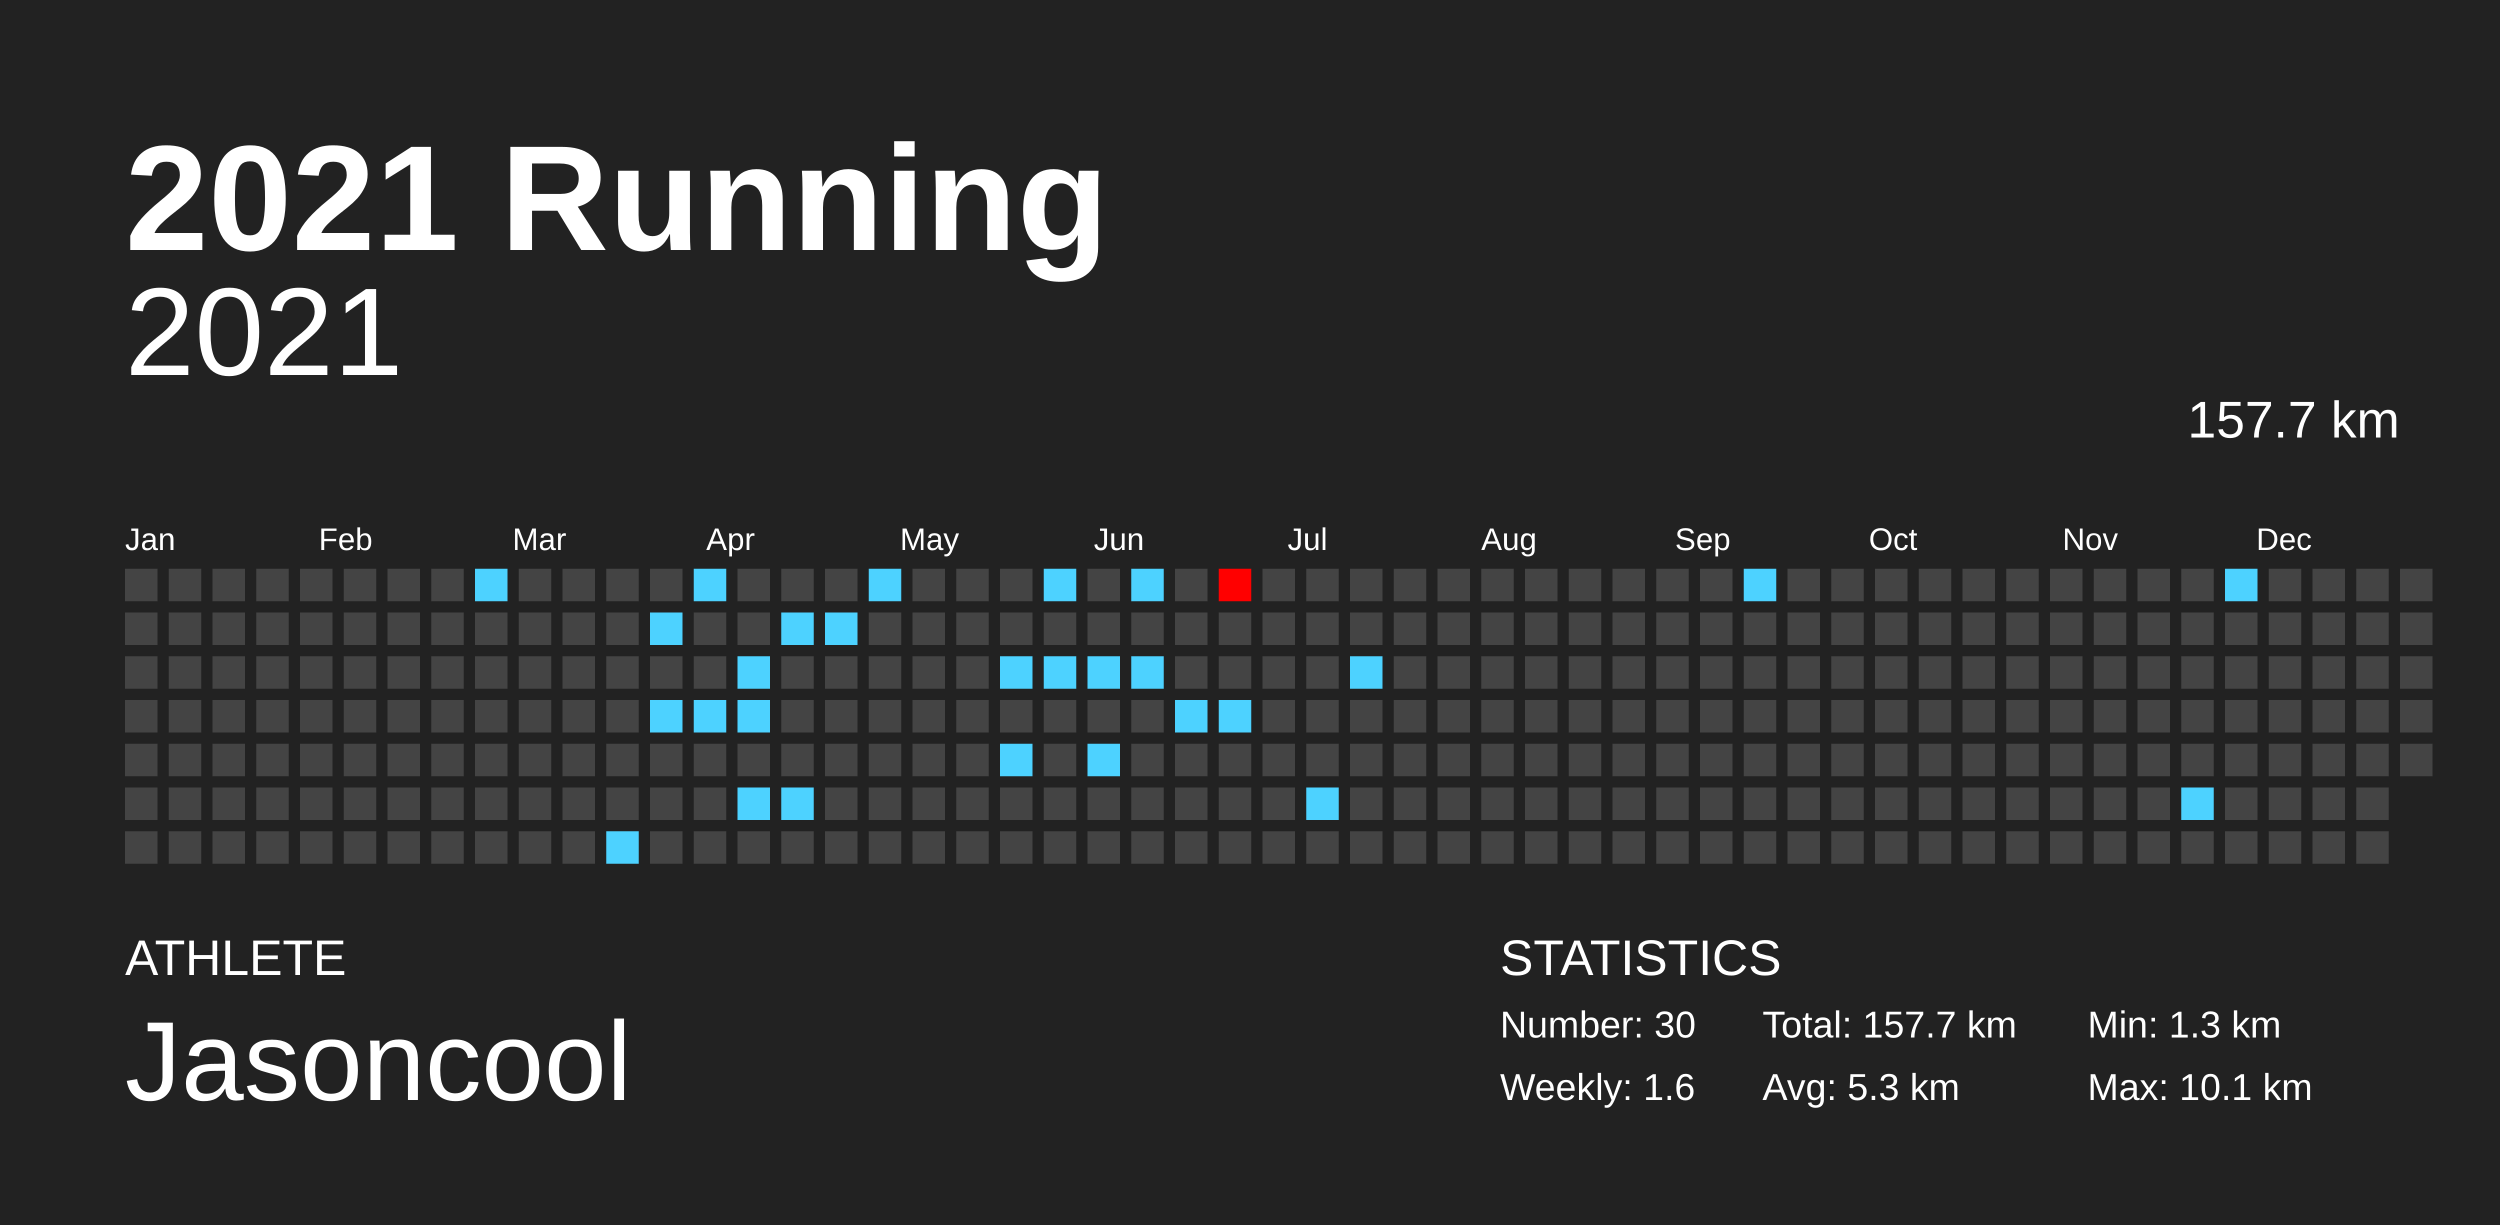
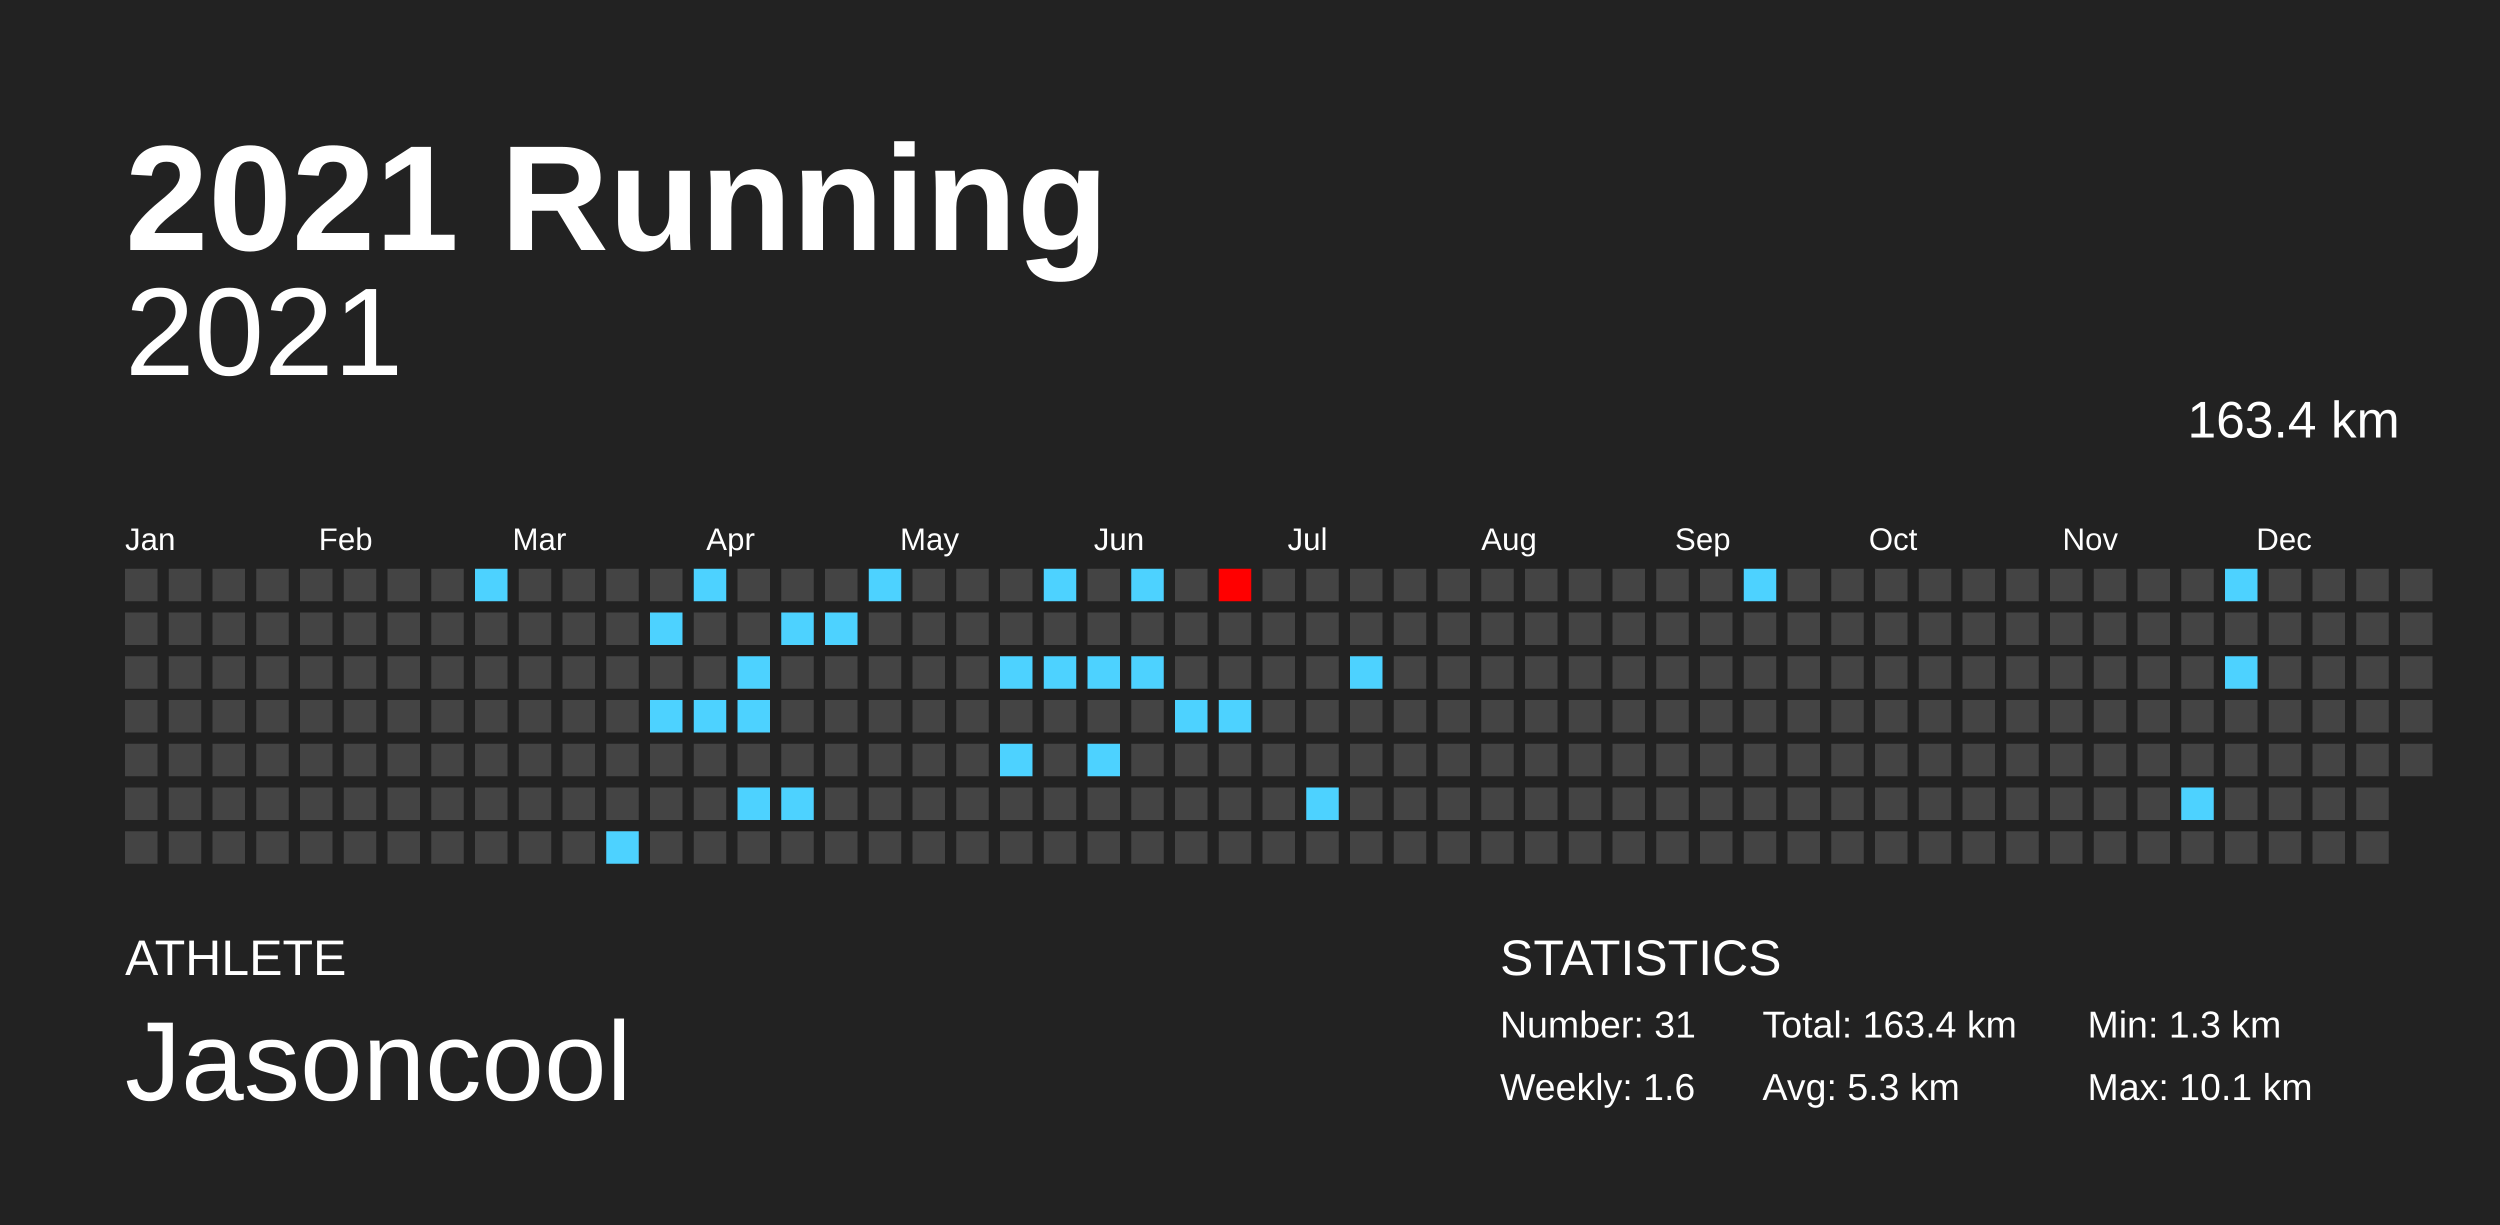
<svg xmlns="http://www.w3.org/2000/svg" baseProfile="full" height="98mm" version="1.1" viewBox="0,0,200,98" width="200mm">
  <defs />
  <rect fill="#222222" height="98" width="200" x="0" y="0" />
  <text fill="#FFFFFF" style="font-size:12px; font-family:Arial; font-weight:bold;" x="10" y="20">2021 Running</text>
  <text fill="#FFFFFF" style="font-size:4px; font-family:Arial" x="10" y="78">ATHLETE</text>
  <text fill="#FFFFFF" style="font-size:9px; font-family:Arial" x="10" y="88">Jasoncool</text>
  <text fill="#FFFFFF" style="font-size:4px; font-family:Arial" x="120" y="78">STATISTICS</text>
-   <text fill="#FFFFFF" style="font-size:3px; font-family:Arial" x="120" y="83">Number: 30</text>
+   <text fill="#FFFFFF" style="font-size:3px; font-family:Arial" x="120" y="83">Number: 31</text>
  <text fill="#FFFFFF" style="font-size:3px; font-family:Arial" x="120" y="88">Weekly: 1.6</text>
-   <text fill="#FFFFFF" style="font-size:3px; font-family:Arial" x="141" y="83">Total: 157.7 km</text>
+   <text fill="#FFFFFF" style="font-size:3px; font-family:Arial" x="141" y="83">Total: 163.4 km</text>
  <text fill="#FFFFFF" style="font-size:3px; font-family:Arial" x="141" y="88">Avg: 5.3 km</text>
  <text fill="#FFFFFF" style="font-size:3px; font-family:Arial" x="167" y="83">Min: 1.3 km</text>
  <text fill="#FFFFFF" style="font-size:3px; font-family:Arial" x="167" y="88">Max: 10.1 km</text>
  <text alignment-baseline="hanging" fill="#FFFFFF" style="font-size:10.0px; font-family:Arial;" x="10" y="30">2021</text>
-   <text alignment-baseline="hanging" fill="#FFFFFF" style="font-size:4.125px; font-family:Arial;" x="175" y="35">157.7 km</text>
+   <text alignment-baseline="hanging" fill="#FFFFFF" style="font-size:4.125px; font-family:Arial;" x="175" y="35">163.4 km</text>
  <text fill="#FFFFFF" style="font-size:2.5px; font-family:Arial" x="10.0" y="44">Jan</text>
  <text fill="#FFFFFF" style="font-size:2.5px; font-family:Arial" x="25.5" y="44">Feb</text>
  <text fill="#FFFFFF" style="font-size:2.5px; font-family:Arial" x="41.0" y="44">Mar</text>
  <text fill="#FFFFFF" style="font-size:2.5px; font-family:Arial" x="56.5" y="44">Apr</text>
  <text fill="#FFFFFF" style="font-size:2.5px; font-family:Arial" x="72.0" y="44">May</text>
  <text fill="#FFFFFF" style="font-size:2.5px; font-family:Arial" x="87.5" y="44">Jun</text>
  <text fill="#FFFFFF" style="font-size:2.5px; font-family:Arial" x="103.0" y="44">Jul</text>
  <text fill="#FFFFFF" style="font-size:2.5px; font-family:Arial" x="118.5" y="44">Aug</text>
  <text fill="#FFFFFF" style="font-size:2.5px; font-family:Arial" x="134.0" y="44">Sep</text>
  <text fill="#FFFFFF" style="font-size:2.5px; font-family:Arial" x="149.5" y="44">Oct</text>
  <text fill="#FFFFFF" style="font-size:2.5px; font-family:Arial" x="165.0" y="44">Nov</text>
  <text fill="#FFFFFF" style="font-size:2.5px; font-family:Arial" x="180.5" y="44">Dec</text>
  <rect fill="#444444" height="2.6" width="2.6" x="10.0" y="45.5" />
  <rect fill="#444444" height="2.6" width="2.6" x="10.0" y="49.0" />
  <rect fill="#444444" height="2.6" width="2.6" x="10.0" y="52.5" />
  <rect fill="#444444" height="2.6" width="2.6" x="10.0" y="56.0" />
  <rect fill="#444444" height="2.6" width="2.6" x="10.0" y="59.5" />
  <rect fill="#444444" height="2.6" width="2.6" x="10.0" y="63.0" />
  <rect fill="#444444" height="2.6" width="2.6" x="10.0" y="66.5" />
  <rect fill="#444444" height="2.6" width="2.6" x="13.5" y="45.5" />
  <rect fill="#444444" height="2.6" width="2.6" x="13.5" y="49.0" />
  <rect fill="#444444" height="2.6" width="2.6" x="13.5" y="52.5" />
  <rect fill="#444444" height="2.6" width="2.6" x="13.5" y="56.0" />
  <rect fill="#444444" height="2.6" width="2.6" x="13.5" y="59.5" />
  <rect fill="#444444" height="2.6" width="2.6" x="13.5" y="63.0" />
  <rect fill="#444444" height="2.6" width="2.6" x="13.5" y="66.5" />
  <rect fill="#444444" height="2.6" width="2.6" x="17.0" y="45.5" />
  <rect fill="#444444" height="2.6" width="2.6" x="17.0" y="49.0" />
  <rect fill="#444444" height="2.6" width="2.6" x="17.0" y="52.5" />
  <rect fill="#444444" height="2.6" width="2.6" x="17.0" y="56.0" />
  <rect fill="#444444" height="2.6" width="2.6" x="17.0" y="59.5" />
  <rect fill="#444444" height="2.6" width="2.6" x="17.0" y="63.0" />
  <rect fill="#444444" height="2.6" width="2.6" x="17.0" y="66.5" />
  <rect fill="#444444" height="2.6" width="2.6" x="20.5" y="45.5" />
  <rect fill="#444444" height="2.6" width="2.6" x="20.5" y="49.0" />
  <rect fill="#444444" height="2.6" width="2.6" x="20.5" y="52.5" />
  <rect fill="#444444" height="2.6" width="2.6" x="20.5" y="56.0" />
  <rect fill="#444444" height="2.6" width="2.6" x="20.5" y="59.5" />
  <rect fill="#444444" height="2.6" width="2.6" x="20.5" y="63.0" />
  <rect fill="#444444" height="2.6" width="2.6" x="20.5" y="66.5" />
  <rect fill="#444444" height="2.6" width="2.6" x="24.0" y="45.5" />
  <rect fill="#444444" height="2.6" width="2.6" x="24.0" y="49.0" />
  <rect fill="#444444" height="2.6" width="2.6" x="24.0" y="52.5" />
  <rect fill="#444444" height="2.6" width="2.6" x="24.0" y="56.0" />
  <rect fill="#444444" height="2.6" width="2.6" x="24.0" y="59.5" />
  <rect fill="#444444" height="2.6" width="2.6" x="24.0" y="63.0" />
  <rect fill="#444444" height="2.6" width="2.6" x="24.0" y="66.5" />
  <rect fill="#444444" height="2.6" width="2.6" x="27.5" y="45.5" />
  <rect fill="#444444" height="2.6" width="2.6" x="27.5" y="49.0" />
  <rect fill="#444444" height="2.6" width="2.6" x="27.5" y="52.5" />
  <rect fill="#444444" height="2.6" width="2.6" x="27.5" y="56.0" />
  <rect fill="#444444" height="2.6" width="2.6" x="27.5" y="59.5" />
  <rect fill="#444444" height="2.6" width="2.6" x="27.5" y="63.0" />
  <rect fill="#444444" height="2.6" width="2.6" x="27.5" y="66.5" />
  <rect fill="#444444" height="2.6" width="2.6" x="31.0" y="45.5" />
  <rect fill="#444444" height="2.6" width="2.6" x="31.0" y="49.0" />
  <rect fill="#444444" height="2.6" width="2.6" x="31.0" y="52.5" />
  <rect fill="#444444" height="2.6" width="2.6" x="31.0" y="56.0" />
  <rect fill="#444444" height="2.6" width="2.6" x="31.0" y="59.5" />
  <rect fill="#444444" height="2.6" width="2.6" x="31.0" y="63.0" />
  <rect fill="#444444" height="2.6" width="2.6" x="31.0" y="66.5" />
  <rect fill="#444444" height="2.6" width="2.6" x="34.5" y="45.5" />
  <rect fill="#444444" height="2.6" width="2.6" x="34.5" y="49.0" />
  <rect fill="#444444" height="2.6" width="2.6" x="34.5" y="52.5" />
  <rect fill="#444444" height="2.6" width="2.6" x="34.5" y="56.0" />
  <rect fill="#444444" height="2.6" width="2.6" x="34.5" y="59.5" />
  <rect fill="#444444" height="2.6" width="2.6" x="34.5" y="63.0" />
  <rect fill="#444444" height="2.6" width="2.6" x="34.5" y="66.5" />
  <rect fill="#4dd2ff" height="2.6" width="2.6" x="38.0" y="45.5" />
  <rect fill="#444444" height="2.6" width="2.6" x="38.0" y="49.0" />
  <rect fill="#444444" height="2.6" width="2.6" x="38.0" y="52.5" />
  <rect fill="#444444" height="2.6" width="2.6" x="38.0" y="56.0" />
  <rect fill="#444444" height="2.6" width="2.6" x="38.0" y="59.5" />
  <rect fill="#444444" height="2.6" width="2.6" x="38.0" y="63.0" />
  <rect fill="#444444" height="2.6" width="2.6" x="38.0" y="66.5" />
  <rect fill="#444444" height="2.6" width="2.6" x="41.5" y="45.5" />
  <rect fill="#444444" height="2.6" width="2.6" x="41.5" y="49.0" />
  <rect fill="#444444" height="2.6" width="2.6" x="41.5" y="52.5" />
  <rect fill="#444444" height="2.6" width="2.6" x="41.5" y="56.0" />
  <rect fill="#444444" height="2.6" width="2.6" x="41.5" y="59.5" />
  <rect fill="#444444" height="2.6" width="2.6" x="41.5" y="63.0" />
  <rect fill="#444444" height="2.6" width="2.6" x="41.5" y="66.5" />
  <rect fill="#444444" height="2.6" width="2.6" x="45.0" y="45.5" />
  <rect fill="#444444" height="2.6" width="2.6" x="45.0" y="49.0" />
  <rect fill="#444444" height="2.6" width="2.6" x="45.0" y="52.5" />
  <rect fill="#444444" height="2.6" width="2.6" x="45.0" y="56.0" />
  <rect fill="#444444" height="2.6" width="2.6" x="45.0" y="59.5" />
  <rect fill="#444444" height="2.6" width="2.6" x="45.0" y="63.0" />
  <rect fill="#444444" height="2.6" width="2.6" x="45.0" y="66.5" />
  <rect fill="#444444" height="2.6" width="2.6" x="48.5" y="45.5" />
  <rect fill="#444444" height="2.6" width="2.6" x="48.5" y="49.0" />
  <rect fill="#444444" height="2.6" width="2.6" x="48.5" y="52.5" />
  <rect fill="#444444" height="2.6" width="2.6" x="48.5" y="56.0" />
  <rect fill="#444444" height="2.6" width="2.6" x="48.5" y="59.5" />
  <rect fill="#444444" height="2.6" width="2.6" x="48.5" y="63.0" />
  <rect fill="#4dd2ff" height="2.6" width="2.6" x="48.5" y="66.5" />
  <rect fill="#444444" height="2.6" width="2.6" x="52.0" y="45.5" />
  <rect fill="#4dd2ff" height="2.6" width="2.6" x="52.0" y="49.0" />
  <rect fill="#444444" height="2.6" width="2.6" x="52.0" y="52.5" />
  <rect fill="#4dd2ff" height="2.6" width="2.6" x="52.0" y="56.0" />
  <rect fill="#444444" height="2.6" width="2.6" x="52.0" y="59.5" />
  <rect fill="#444444" height="2.6" width="2.6" x="52.0" y="63.0" />
  <rect fill="#444444" height="2.6" width="2.6" x="52.0" y="66.5" />
  <rect fill="#4dd2ff" height="2.6" width="2.6" x="55.5" y="45.5" />
  <rect fill="#444444" height="2.6" width="2.6" x="55.5" y="49.0" />
  <rect fill="#444444" height="2.6" width="2.6" x="55.5" y="52.5" />
  <rect fill="#4dd2ff" height="2.6" width="2.6" x="55.5" y="56.0" />
  <rect fill="#444444" height="2.6" width="2.6" x="55.5" y="59.5" />
  <rect fill="#444444" height="2.6" width="2.6" x="55.5" y="63.0" />
  <rect fill="#444444" height="2.6" width="2.6" x="55.5" y="66.5" />
  <rect fill="#444444" height="2.6" width="2.6" x="59.0" y="45.5" />
  <rect fill="#444444" height="2.6" width="2.6" x="59.0" y="49.0" />
  <rect fill="#4dd2ff" height="2.6" width="2.6" x="59.0" y="52.5" />
  <rect fill="#4dd2ff" height="2.6" width="2.6" x="59.0" y="56.0" />
  <rect fill="#444444" height="2.6" width="2.6" x="59.0" y="59.5" />
  <rect fill="#4dd2ff" height="2.6" width="2.6" x="59.0" y="63.0" />
  <rect fill="#444444" height="2.6" width="2.6" x="59.0" y="66.5" />
  <rect fill="#444444" height="2.6" width="2.6" x="62.5" y="45.5" />
  <rect fill="#4dd2ff" height="2.6" width="2.6" x="62.5" y="49.0" />
  <rect fill="#444444" height="2.6" width="2.6" x="62.5" y="52.5" />
  <rect fill="#444444" height="2.6" width="2.6" x="62.5" y="56.0" />
  <rect fill="#444444" height="2.6" width="2.6" x="62.5" y="59.5" />
  <rect fill="#4dd2ff" height="2.6" width="2.6" x="62.5" y="63.0" />
  <rect fill="#444444" height="2.6" width="2.6" x="62.5" y="66.5" />
  <rect fill="#444444" height="2.6" width="2.6" x="66.0" y="45.5" />
  <rect fill="#4dd2ff" height="2.6" width="2.6" x="66.0" y="49.0" />
  <rect fill="#444444" height="2.6" width="2.6" x="66.0" y="52.5" />
  <rect fill="#444444" height="2.6" width="2.6" x="66.0" y="56.0" />
  <rect fill="#444444" height="2.6" width="2.6" x="66.0" y="59.5" />
  <rect fill="#444444" height="2.6" width="2.6" x="66.0" y="63.0" />
  <rect fill="#444444" height="2.6" width="2.6" x="66.0" y="66.5" />
  <rect fill="#4dd2ff" height="2.6" width="2.6" x="69.5" y="45.5" />
  <rect fill="#444444" height="2.6" width="2.6" x="69.5" y="49.0" />
  <rect fill="#444444" height="2.6" width="2.6" x="69.5" y="52.5" />
  <rect fill="#444444" height="2.6" width="2.6" x="69.5" y="56.0" />
  <rect fill="#444444" height="2.6" width="2.6" x="69.5" y="59.5" />
  <rect fill="#444444" height="2.6" width="2.6" x="69.5" y="63.0" />
  <rect fill="#444444" height="2.6" width="2.6" x="69.5" y="66.5" />
  <rect fill="#444444" height="2.6" width="2.6" x="73.0" y="45.5" />
  <rect fill="#444444" height="2.6" width="2.6" x="73.0" y="49.0" />
  <rect fill="#444444" height="2.6" width="2.6" x="73.0" y="52.5" />
  <rect fill="#444444" height="2.6" width="2.6" x="73.0" y="56.0" />
  <rect fill="#444444" height="2.6" width="2.6" x="73.0" y="59.5" />
  <rect fill="#444444" height="2.6" width="2.6" x="73.0" y="63.0" />
  <rect fill="#444444" height="2.6" width="2.6" x="73.0" y="66.5" />
  <rect fill="#444444" height="2.6" width="2.6" x="76.5" y="45.5" />
  <rect fill="#444444" height="2.6" width="2.6" x="76.5" y="49.0" />
  <rect fill="#444444" height="2.6" width="2.6" x="76.5" y="52.5" />
  <rect fill="#444444" height="2.6" width="2.6" x="76.5" y="56.0" />
  <rect fill="#444444" height="2.6" width="2.6" x="76.5" y="59.5" />
  <rect fill="#444444" height="2.6" width="2.6" x="76.5" y="63.0" />
  <rect fill="#444444" height="2.6" width="2.6" x="76.5" y="66.5" />
  <rect fill="#444444" height="2.6" width="2.6" x="80.0" y="45.5" />
  <rect fill="#444444" height="2.6" width="2.6" x="80.0" y="49.0" />
  <rect fill="#4dd2ff" height="2.6" width="2.6" x="80.0" y="52.5" />
  <rect fill="#444444" height="2.6" width="2.6" x="80.0" y="56.0" />
  <rect fill="#4dd2ff" height="2.6" width="2.6" x="80.0" y="59.5" />
  <rect fill="#444444" height="2.6" width="2.6" x="80.0" y="63.0" />
  <rect fill="#444444" height="2.6" width="2.6" x="80.0" y="66.5" />
  <rect fill="#4dd2ff" height="2.6" width="2.6" x="83.5" y="45.5" />
  <rect fill="#444444" height="2.6" width="2.6" x="83.5" y="49.0" />
  <rect fill="#4dd2ff" height="2.6" width="2.6" x="83.5" y="52.5" />
  <rect fill="#444444" height="2.6" width="2.6" x="83.5" y="56.0" />
  <rect fill="#444444" height="2.6" width="2.6" x="83.5" y="59.5" />
  <rect fill="#444444" height="2.6" width="2.6" x="83.5" y="63.0" />
  <rect fill="#444444" height="2.6" width="2.6" x="83.5" y="66.5" />
  <rect fill="#444444" height="2.6" width="2.6" x="87.0" y="45.5" />
  <rect fill="#444444" height="2.6" width="2.6" x="87.0" y="49.0" />
  <rect fill="#4dd2ff" height="2.6" width="2.6" x="87.0" y="52.5" />
  <rect fill="#444444" height="2.6" width="2.6" x="87.0" y="56.0" />
  <rect fill="#4dd2ff" height="2.6" width="2.6" x="87.0" y="59.5" />
  <rect fill="#444444" height="2.6" width="2.6" x="87.0" y="63.0" />
  <rect fill="#444444" height="2.6" width="2.6" x="87.0" y="66.5" />
  <rect fill="#4dd2ff" height="2.6" width="2.6" x="90.5" y="45.5" />
  <rect fill="#444444" height="2.6" width="2.6" x="90.5" y="49.0" />
  <rect fill="#4dd2ff" height="2.6" width="2.6" x="90.5" y="52.5" />
  <rect fill="#444444" height="2.6" width="2.6" x="90.5" y="56.0" />
  <rect fill="#444444" height="2.6" width="2.6" x="90.5" y="59.5" />
  <rect fill="#444444" height="2.6" width="2.6" x="90.5" y="63.0" />
  <rect fill="#444444" height="2.6" width="2.6" x="90.5" y="66.5" />
  <rect fill="#444444" height="2.6" width="2.6" x="94.0" y="45.5" />
  <rect fill="#444444" height="2.6" width="2.6" x="94.0" y="49.0" />
  <rect fill="#444444" height="2.6" width="2.6" x="94.0" y="52.5" />
  <rect fill="#4dd2ff" height="2.6" width="2.6" x="94.0" y="56.0" />
  <rect fill="#444444" height="2.6" width="2.6" x="94.0" y="59.5" />
  <rect fill="#444444" height="2.6" width="2.6" x="94.0" y="63.0" />
  <rect fill="#444444" height="2.6" width="2.6" x="94.0" y="66.5" />
  <rect fill="#ff0000" height="2.6" width="2.6" x="97.5" y="45.5" />
  <rect fill="#444444" height="2.6" width="2.6" x="97.5" y="49.0" />
  <rect fill="#444444" height="2.6" width="2.6" x="97.5" y="52.5" />
  <rect fill="#4dd2ff" height="2.6" width="2.6" x="97.5" y="56.0" />
  <rect fill="#444444" height="2.6" width="2.6" x="97.5" y="59.5" />
  <rect fill="#444444" height="2.6" width="2.6" x="97.5" y="63.0" />
  <rect fill="#444444" height="2.6" width="2.6" x="97.5" y="66.5" />
  <rect fill="#444444" height="2.6" width="2.6" x="101.0" y="45.5" />
  <rect fill="#444444" height="2.6" width="2.6" x="101.0" y="49.0" />
  <rect fill="#444444" height="2.6" width="2.6" x="101.0" y="52.5" />
  <rect fill="#444444" height="2.6" width="2.6" x="101.0" y="56.0" />
  <rect fill="#444444" height="2.6" width="2.6" x="101.0" y="59.5" />
  <rect fill="#444444" height="2.6" width="2.6" x="101.0" y="63.0" />
  <rect fill="#444444" height="2.6" width="2.6" x="101.0" y="66.5" />
  <rect fill="#444444" height="2.6" width="2.6" x="104.5" y="45.5" />
  <rect fill="#444444" height="2.6" width="2.6" x="104.5" y="49.0" />
  <rect fill="#444444" height="2.6" width="2.6" x="104.5" y="52.5" />
  <rect fill="#444444" height="2.6" width="2.6" x="104.5" y="56.0" />
  <rect fill="#444444" height="2.6" width="2.6" x="104.5" y="59.5" />
  <rect fill="#4dd2ff" height="2.6" width="2.6" x="104.5" y="63.0" />
  <rect fill="#444444" height="2.6" width="2.6" x="104.5" y="66.5" />
  <rect fill="#444444" height="2.6" width="2.6" x="108.0" y="45.5" />
  <rect fill="#444444" height="2.6" width="2.6" x="108.0" y="49.0" />
  <rect fill="#4dd2ff" height="2.6" width="2.6" x="108.0" y="52.5" />
  <rect fill="#444444" height="2.6" width="2.6" x="108.0" y="56.0" />
  <rect fill="#444444" height="2.6" width="2.6" x="108.0" y="59.5" />
  <rect fill="#444444" height="2.6" width="2.6" x="108.0" y="63.0" />
  <rect fill="#444444" height="2.6" width="2.6" x="108.0" y="66.5" />
  <rect fill="#444444" height="2.6" width="2.6" x="111.5" y="45.5" />
  <rect fill="#444444" height="2.6" width="2.6" x="111.5" y="49.0" />
  <rect fill="#444444" height="2.6" width="2.6" x="111.5" y="52.5" />
  <rect fill="#444444" height="2.6" width="2.6" x="111.5" y="56.0" />
  <rect fill="#444444" height="2.6" width="2.6" x="111.5" y="59.5" />
  <rect fill="#444444" height="2.6" width="2.6" x="111.5" y="63.0" />
  <rect fill="#444444" height="2.6" width="2.6" x="111.5" y="66.5" />
  <rect fill="#444444" height="2.6" width="2.6" x="115.0" y="45.5" />
  <rect fill="#444444" height="2.6" width="2.6" x="115.0" y="49.0" />
  <rect fill="#444444" height="2.6" width="2.6" x="115.0" y="52.5" />
  <rect fill="#444444" height="2.6" width="2.6" x="115.0" y="56.0" />
  <rect fill="#444444" height="2.6" width="2.6" x="115.0" y="59.5" />
  <rect fill="#444444" height="2.6" width="2.6" x="115.0" y="63.0" />
  <rect fill="#444444" height="2.6" width="2.6" x="115.0" y="66.5" />
  <rect fill="#444444" height="2.6" width="2.6" x="118.5" y="45.5" />
  <rect fill="#444444" height="2.6" width="2.6" x="118.5" y="49.0" />
  <rect fill="#444444" height="2.6" width="2.6" x="118.5" y="52.5" />
  <rect fill="#444444" height="2.6" width="2.6" x="118.5" y="56.0" />
  <rect fill="#444444" height="2.6" width="2.6" x="118.5" y="59.5" />
  <rect fill="#444444" height="2.6" width="2.6" x="118.5" y="63.0" />
  <rect fill="#444444" height="2.6" width="2.6" x="118.5" y="66.5" />
  <rect fill="#444444" height="2.6" width="2.6" x="122.0" y="45.5" />
  <rect fill="#444444" height="2.6" width="2.6" x="122.0" y="49.0" />
  <rect fill="#444444" height="2.6" width="2.6" x="122.0" y="52.5" />
  <rect fill="#444444" height="2.6" width="2.6" x="122.0" y="56.0" />
  <rect fill="#444444" height="2.6" width="2.6" x="122.0" y="59.5" />
  <rect fill="#444444" height="2.6" width="2.6" x="122.0" y="63.0" />
  <rect fill="#444444" height="2.6" width="2.6" x="122.0" y="66.5" />
  <rect fill="#444444" height="2.6" width="2.6" x="125.5" y="45.5" />
  <rect fill="#444444" height="2.6" width="2.6" x="125.5" y="49.0" />
  <rect fill="#444444" height="2.6" width="2.6" x="125.5" y="52.5" />
  <rect fill="#444444" height="2.6" width="2.6" x="125.5" y="56.0" />
  <rect fill="#444444" height="2.6" width="2.6" x="125.5" y="59.5" />
  <rect fill="#444444" height="2.6" width="2.6" x="125.5" y="63.0" />
  <rect fill="#444444" height="2.6" width="2.6" x="125.5" y="66.5" />
  <rect fill="#444444" height="2.6" width="2.6" x="129.0" y="45.5" />
  <rect fill="#444444" height="2.6" width="2.6" x="129.0" y="49.0" />
  <rect fill="#444444" height="2.6" width="2.6" x="129.0" y="52.5" />
  <rect fill="#444444" height="2.6" width="2.6" x="129.0" y="56.0" />
  <rect fill="#444444" height="2.6" width="2.6" x="129.0" y="59.5" />
  <rect fill="#444444" height="2.6" width="2.6" x="129.0" y="63.0" />
  <rect fill="#444444" height="2.6" width="2.6" x="129.0" y="66.5" />
  <rect fill="#444444" height="2.6" width="2.6" x="132.5" y="45.5" />
  <rect fill="#444444" height="2.6" width="2.6" x="132.5" y="49.0" />
  <rect fill="#444444" height="2.6" width="2.6" x="132.5" y="52.5" />
  <rect fill="#444444" height="2.6" width="2.6" x="132.5" y="56.0" />
  <rect fill="#444444" height="2.6" width="2.6" x="132.5" y="59.5" />
  <rect fill="#444444" height="2.6" width="2.6" x="132.5" y="63.0" />
  <rect fill="#444444" height="2.6" width="2.6" x="132.5" y="66.5" />
  <rect fill="#444444" height="2.6" width="2.6" x="136.0" y="45.5" />
  <rect fill="#444444" height="2.6" width="2.6" x="136.0" y="49.0" />
  <rect fill="#444444" height="2.6" width="2.6" x="136.0" y="52.5" />
  <rect fill="#444444" height="2.6" width="2.6" x="136.0" y="56.0" />
  <rect fill="#444444" height="2.6" width="2.6" x="136.0" y="59.5" />
  <rect fill="#444444" height="2.6" width="2.6" x="136.0" y="63.0" />
  <rect fill="#444444" height="2.6" width="2.6" x="136.0" y="66.5" />
  <rect fill="#4dd2ff" height="2.6" width="2.6" x="139.5" y="45.5" />
  <rect fill="#444444" height="2.6" width="2.6" x="139.5" y="49.0" />
  <rect fill="#444444" height="2.6" width="2.6" x="139.5" y="52.5" />
  <rect fill="#444444" height="2.6" width="2.6" x="139.5" y="56.0" />
  <rect fill="#444444" height="2.6" width="2.6" x="139.5" y="59.5" />
  <rect fill="#444444" height="2.6" width="2.6" x="139.5" y="63.0" />
  <rect fill="#444444" height="2.6" width="2.6" x="139.5" y="66.5" />
  <rect fill="#444444" height="2.6" width="2.6" x="143.0" y="45.5" />
  <rect fill="#444444" height="2.6" width="2.6" x="143.0" y="49.0" />
  <rect fill="#444444" height="2.6" width="2.6" x="143.0" y="52.5" />
  <rect fill="#444444" height="2.6" width="2.6" x="143.0" y="56.0" />
  <rect fill="#444444" height="2.6" width="2.6" x="143.0" y="59.5" />
  <rect fill="#444444" height="2.6" width="2.6" x="143.0" y="63.0" />
  <rect fill="#444444" height="2.6" width="2.6" x="143.0" y="66.5" />
  <rect fill="#444444" height="2.6" width="2.6" x="146.5" y="45.5" />
  <rect fill="#444444" height="2.6" width="2.6" x="146.5" y="49.0" />
  <rect fill="#444444" height="2.6" width="2.6" x="146.5" y="52.5" />
  <rect fill="#444444" height="2.6" width="2.6" x="146.5" y="56.0" />
  <rect fill="#444444" height="2.6" width="2.6" x="146.5" y="59.5" />
  <rect fill="#444444" height="2.6" width="2.6" x="146.5" y="63.0" />
  <rect fill="#444444" height="2.6" width="2.6" x="146.5" y="66.5" />
  <rect fill="#444444" height="2.6" width="2.6" x="150.0" y="45.5" />
  <rect fill="#444444" height="2.6" width="2.6" x="150.0" y="49.0" />
  <rect fill="#444444" height="2.6" width="2.6" x="150.0" y="52.5" />
  <rect fill="#444444" height="2.6" width="2.6" x="150.0" y="56.0" />
  <rect fill="#444444" height="2.6" width="2.6" x="150.0" y="59.5" />
  <rect fill="#444444" height="2.6" width="2.6" x="150.0" y="63.0" />
  <rect fill="#444444" height="2.6" width="2.6" x="150.0" y="66.5" />
  <rect fill="#444444" height="2.6" width="2.6" x="153.5" y="45.5" />
  <rect fill="#444444" height="2.6" width="2.6" x="153.5" y="49.0" />
  <rect fill="#444444" height="2.6" width="2.6" x="153.5" y="52.5" />
  <rect fill="#444444" height="2.6" width="2.6" x="153.5" y="56.0" />
  <rect fill="#444444" height="2.6" width="2.6" x="153.5" y="59.5" />
  <rect fill="#444444" height="2.6" width="2.6" x="153.5" y="63.0" />
  <rect fill="#444444" height="2.6" width="2.6" x="153.5" y="66.5" />
  <rect fill="#444444" height="2.6" width="2.6" x="157.0" y="45.5" />
  <rect fill="#444444" height="2.6" width="2.6" x="157.0" y="49.0" />
  <rect fill="#444444" height="2.6" width="2.6" x="157.0" y="52.5" />
  <rect fill="#444444" height="2.6" width="2.6" x="157.0" y="56.0" />
  <rect fill="#444444" height="2.6" width="2.6" x="157.0" y="59.5" />
  <rect fill="#444444" height="2.6" width="2.6" x="157.0" y="63.0" />
  <rect fill="#444444" height="2.6" width="2.6" x="157.0" y="66.5" />
  <rect fill="#444444" height="2.6" width="2.6" x="160.5" y="45.5" />
  <rect fill="#444444" height="2.6" width="2.6" x="160.5" y="49.0" />
  <rect fill="#444444" height="2.6" width="2.6" x="160.5" y="52.5" />
  <rect fill="#444444" height="2.6" width="2.6" x="160.5" y="56.0" />
  <rect fill="#444444" height="2.6" width="2.6" x="160.5" y="59.5" />
  <rect fill="#444444" height="2.6" width="2.6" x="160.5" y="63.0" />
  <rect fill="#444444" height="2.6" width="2.6" x="160.5" y="66.5" />
  <rect fill="#444444" height="2.6" width="2.6" x="164.0" y="45.5" />
  <rect fill="#444444" height="2.6" width="2.6" x="164.0" y="49.0" />
  <rect fill="#444444" height="2.6" width="2.6" x="164.0" y="52.5" />
  <rect fill="#444444" height="2.6" width="2.6" x="164.0" y="56.0" />
  <rect fill="#444444" height="2.6" width="2.6" x="164.0" y="59.5" />
  <rect fill="#444444" height="2.6" width="2.6" x="164.0" y="63.0" />
  <rect fill="#444444" height="2.6" width="2.6" x="164.0" y="66.5" />
  <rect fill="#444444" height="2.6" width="2.6" x="167.5" y="45.5" />
  <rect fill="#444444" height="2.6" width="2.6" x="167.5" y="49.0" />
  <rect fill="#444444" height="2.6" width="2.6" x="167.5" y="52.5" />
  <rect fill="#444444" height="2.6" width="2.6" x="167.5" y="56.0" />
  <rect fill="#444444" height="2.6" width="2.6" x="167.5" y="59.5" />
  <rect fill="#444444" height="2.6" width="2.6" x="167.5" y="63.0" />
  <rect fill="#444444" height="2.6" width="2.6" x="167.5" y="66.5" />
  <rect fill="#444444" height="2.6" width="2.6" x="171.0" y="45.5" />
  <rect fill="#444444" height="2.6" width="2.6" x="171.0" y="49.0" />
  <rect fill="#444444" height="2.6" width="2.6" x="171.0" y="52.5" />
  <rect fill="#444444" height="2.6" width="2.6" x="171.0" y="56.0" />
  <rect fill="#444444" height="2.6" width="2.6" x="171.0" y="59.5" />
  <rect fill="#444444" height="2.6" width="2.6" x="171.0" y="63.0" />
  <rect fill="#444444" height="2.6" width="2.6" x="171.0" y="66.5" />
  <rect fill="#444444" height="2.6" width="2.6" x="174.5" y="45.5" />
  <rect fill="#444444" height="2.6" width="2.6" x="174.5" y="49.0" />
  <rect fill="#444444" height="2.6" width="2.6" x="174.5" y="52.5" />
  <rect fill="#444444" height="2.6" width="2.6" x="174.5" y="56.0" />
  <rect fill="#444444" height="2.6" width="2.6" x="174.5" y="59.5" />
  <rect fill="#4dd2ff" height="2.6" width="2.6" x="174.5" y="63.0" />
  <rect fill="#444444" height="2.6" width="2.6" x="174.5" y="66.5" />
  <rect fill="#4dd2ff" height="2.6" width="2.6" x="178.0" y="45.5" />
  <rect fill="#444444" height="2.6" width="2.6" x="178.0" y="49.0" />
-   <rect fill="#444444" height="2.6" width="2.6" x="178.0" y="52.5" />
+   <rect fill="#4dd2ff" height="2.6" width="2.6" x="178.0" y="52.5" />
  <rect fill="#444444" height="2.6" width="2.6" x="178.0" y="56.0" />
  <rect fill="#444444" height="2.6" width="2.6" x="178.0" y="59.5" />
  <rect fill="#444444" height="2.6" width="2.6" x="178.0" y="63.0" />
  <rect fill="#444444" height="2.6" width="2.6" x="178.0" y="66.5" />
  <rect fill="#444444" height="2.6" width="2.6" x="181.5" y="45.5" />
  <rect fill="#444444" height="2.6" width="2.6" x="181.5" y="49.0" />
  <rect fill="#444444" height="2.6" width="2.6" x="181.5" y="52.5" />
  <rect fill="#444444" height="2.6" width="2.6" x="181.5" y="56.0" />
  <rect fill="#444444" height="2.6" width="2.6" x="181.5" y="59.5" />
  <rect fill="#444444" height="2.6" width="2.6" x="181.5" y="63.0" />
  <rect fill="#444444" height="2.6" width="2.6" x="181.5" y="66.5" />
  <rect fill="#444444" height="2.6" width="2.6" x="185.0" y="45.5" />
  <rect fill="#444444" height="2.6" width="2.6" x="185.0" y="49.0" />
  <rect fill="#444444" height="2.6" width="2.6" x="185.0" y="52.5" />
  <rect fill="#444444" height="2.6" width="2.6" x="185.0" y="56.0" />
  <rect fill="#444444" height="2.6" width="2.6" x="185.0" y="59.5" />
  <rect fill="#444444" height="2.6" width="2.6" x="185.0" y="63.0" />
  <rect fill="#444444" height="2.6" width="2.6" x="185.0" y="66.5" />
  <rect fill="#444444" height="2.6" width="2.6" x="188.5" y="45.5" />
  <rect fill="#444444" height="2.6" width="2.6" x="188.5" y="49.0" />
  <rect fill="#444444" height="2.6" width="2.6" x="188.5" y="52.5" />
  <rect fill="#444444" height="2.6" width="2.6" x="188.5" y="56.0" />
  <rect fill="#444444" height="2.6" width="2.6" x="188.5" y="59.5" />
  <rect fill="#444444" height="2.6" width="2.6" x="188.5" y="63.0" />
  <rect fill="#444444" height="2.6" width="2.6" x="188.5" y="66.5" />
  <rect fill="#444444" height="2.6" width="2.6" x="192.0" y="45.5" />
  <rect fill="#444444" height="2.6" width="2.6" x="192.0" y="49.0" />
  <rect fill="#444444" height="2.6" width="2.6" x="192.0" y="52.5" />
  <rect fill="#444444" height="2.6" width="2.6" x="192.0" y="56.0" />
  <rect fill="#444444" height="2.6" width="2.6" x="192.0" y="59.5" />
</svg>
